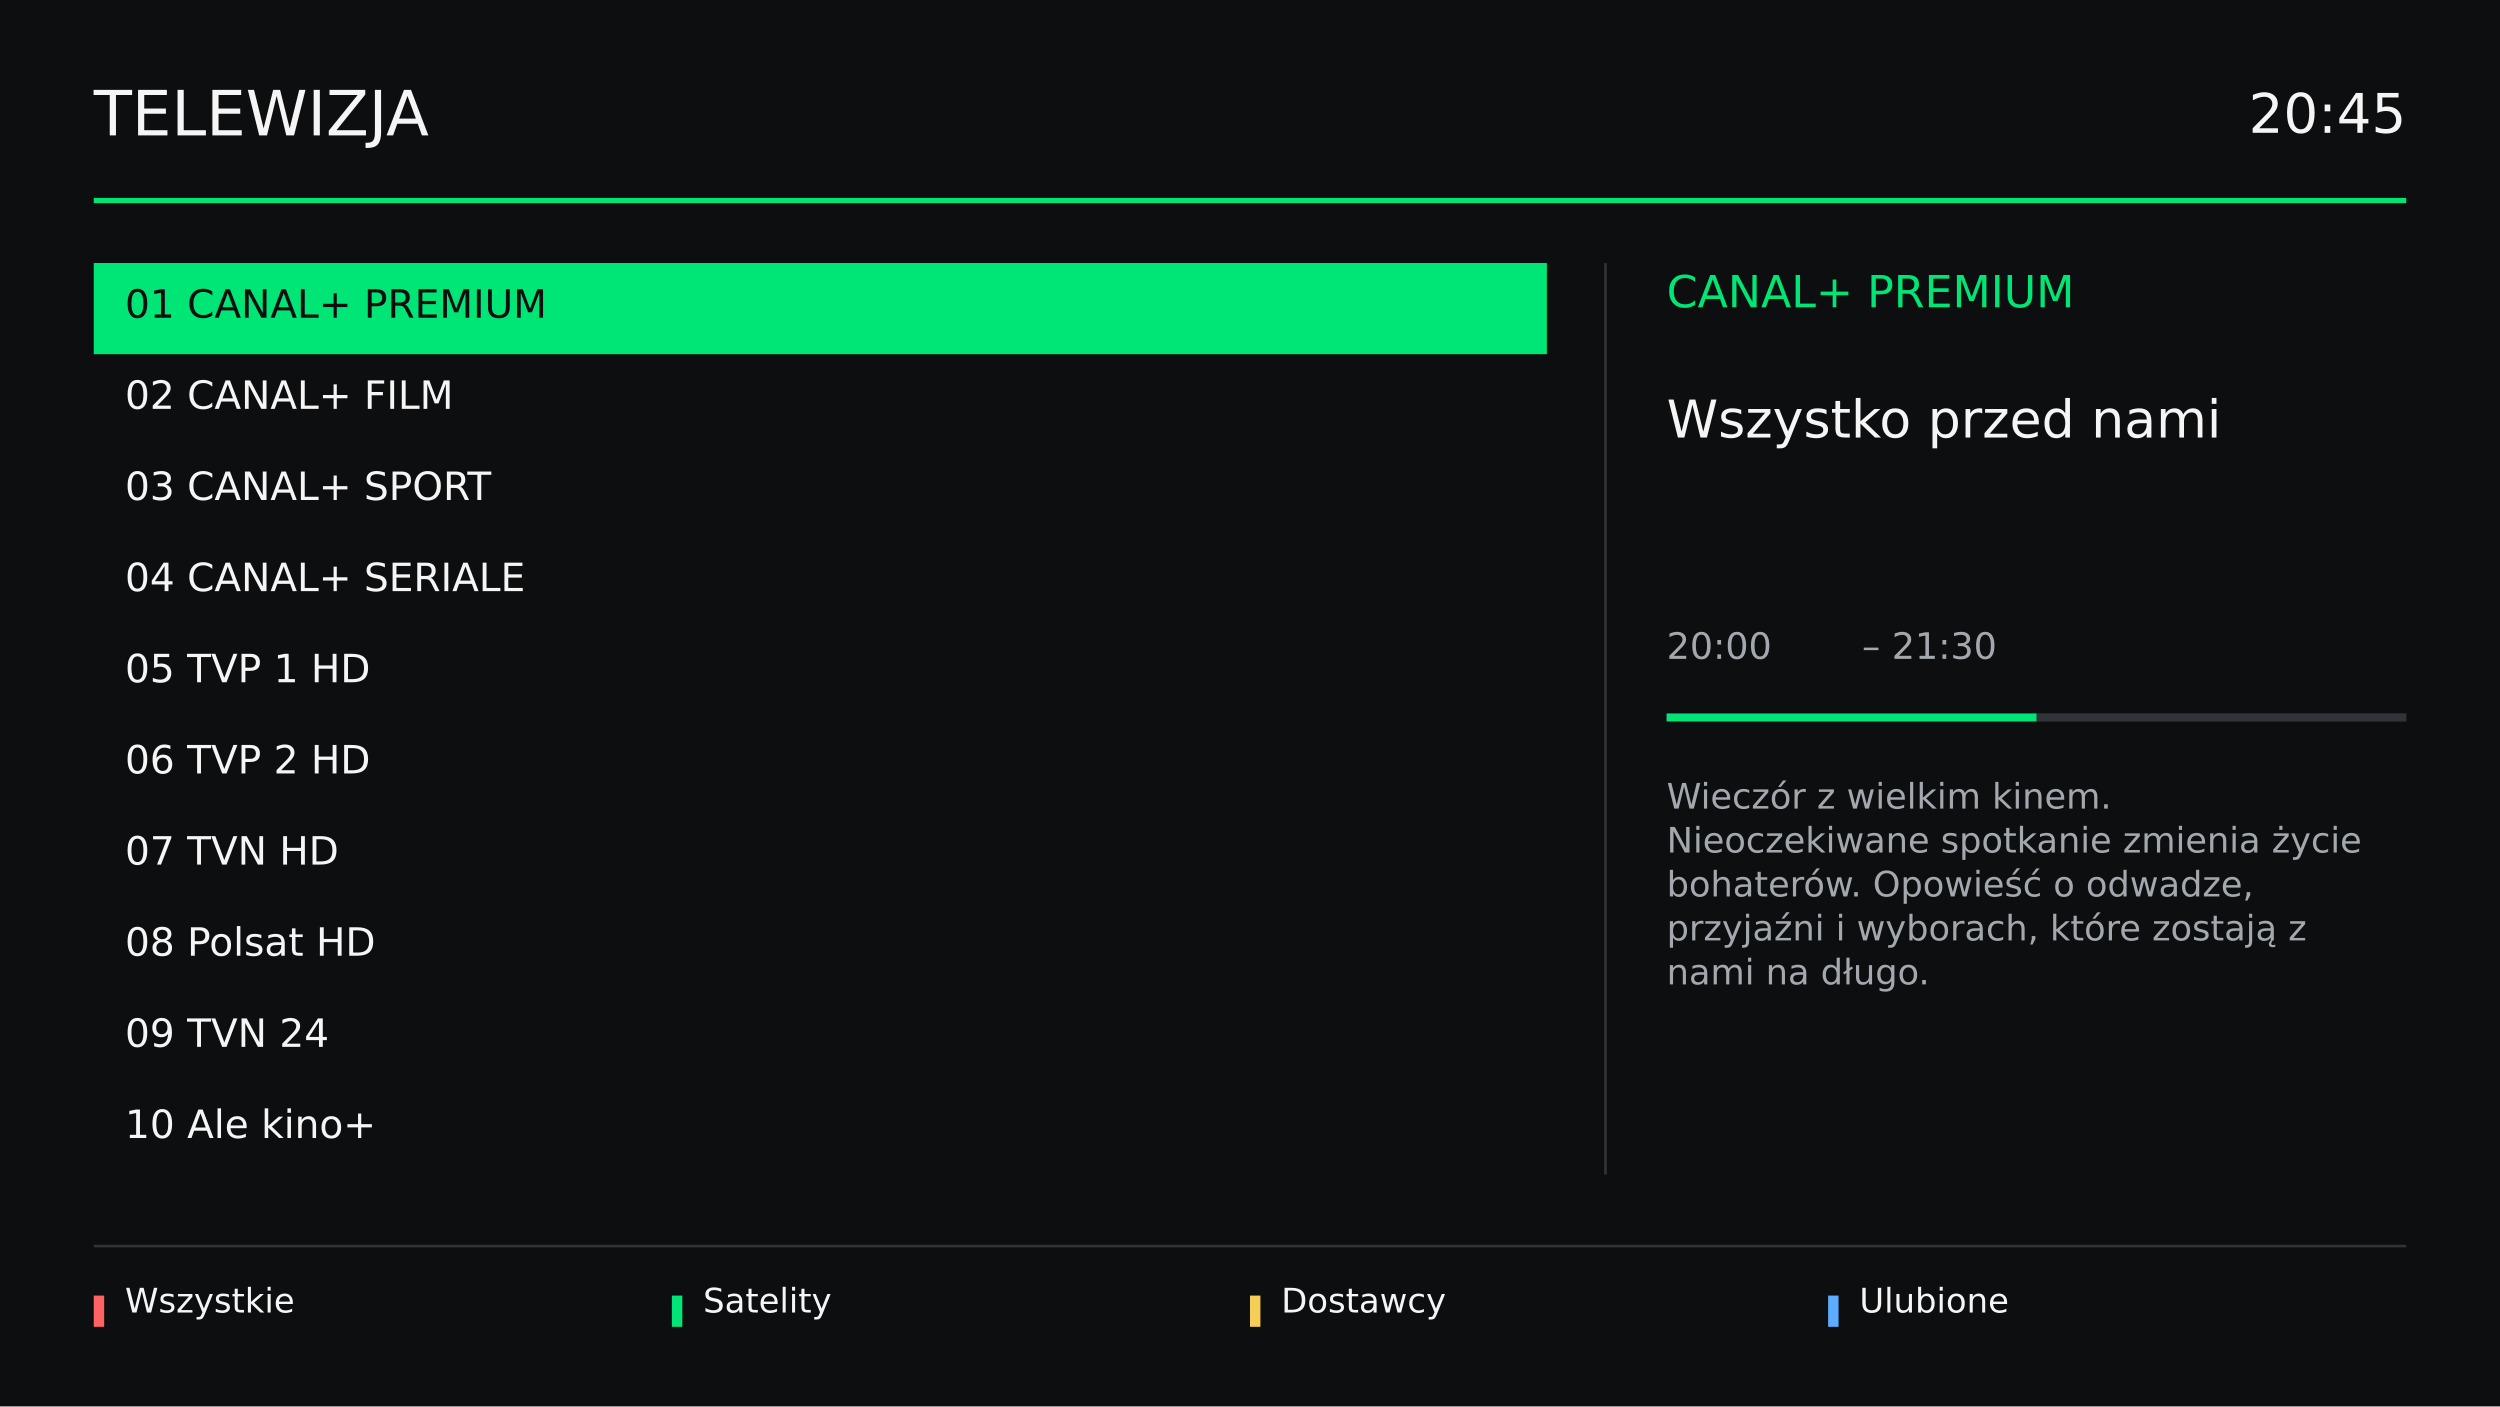
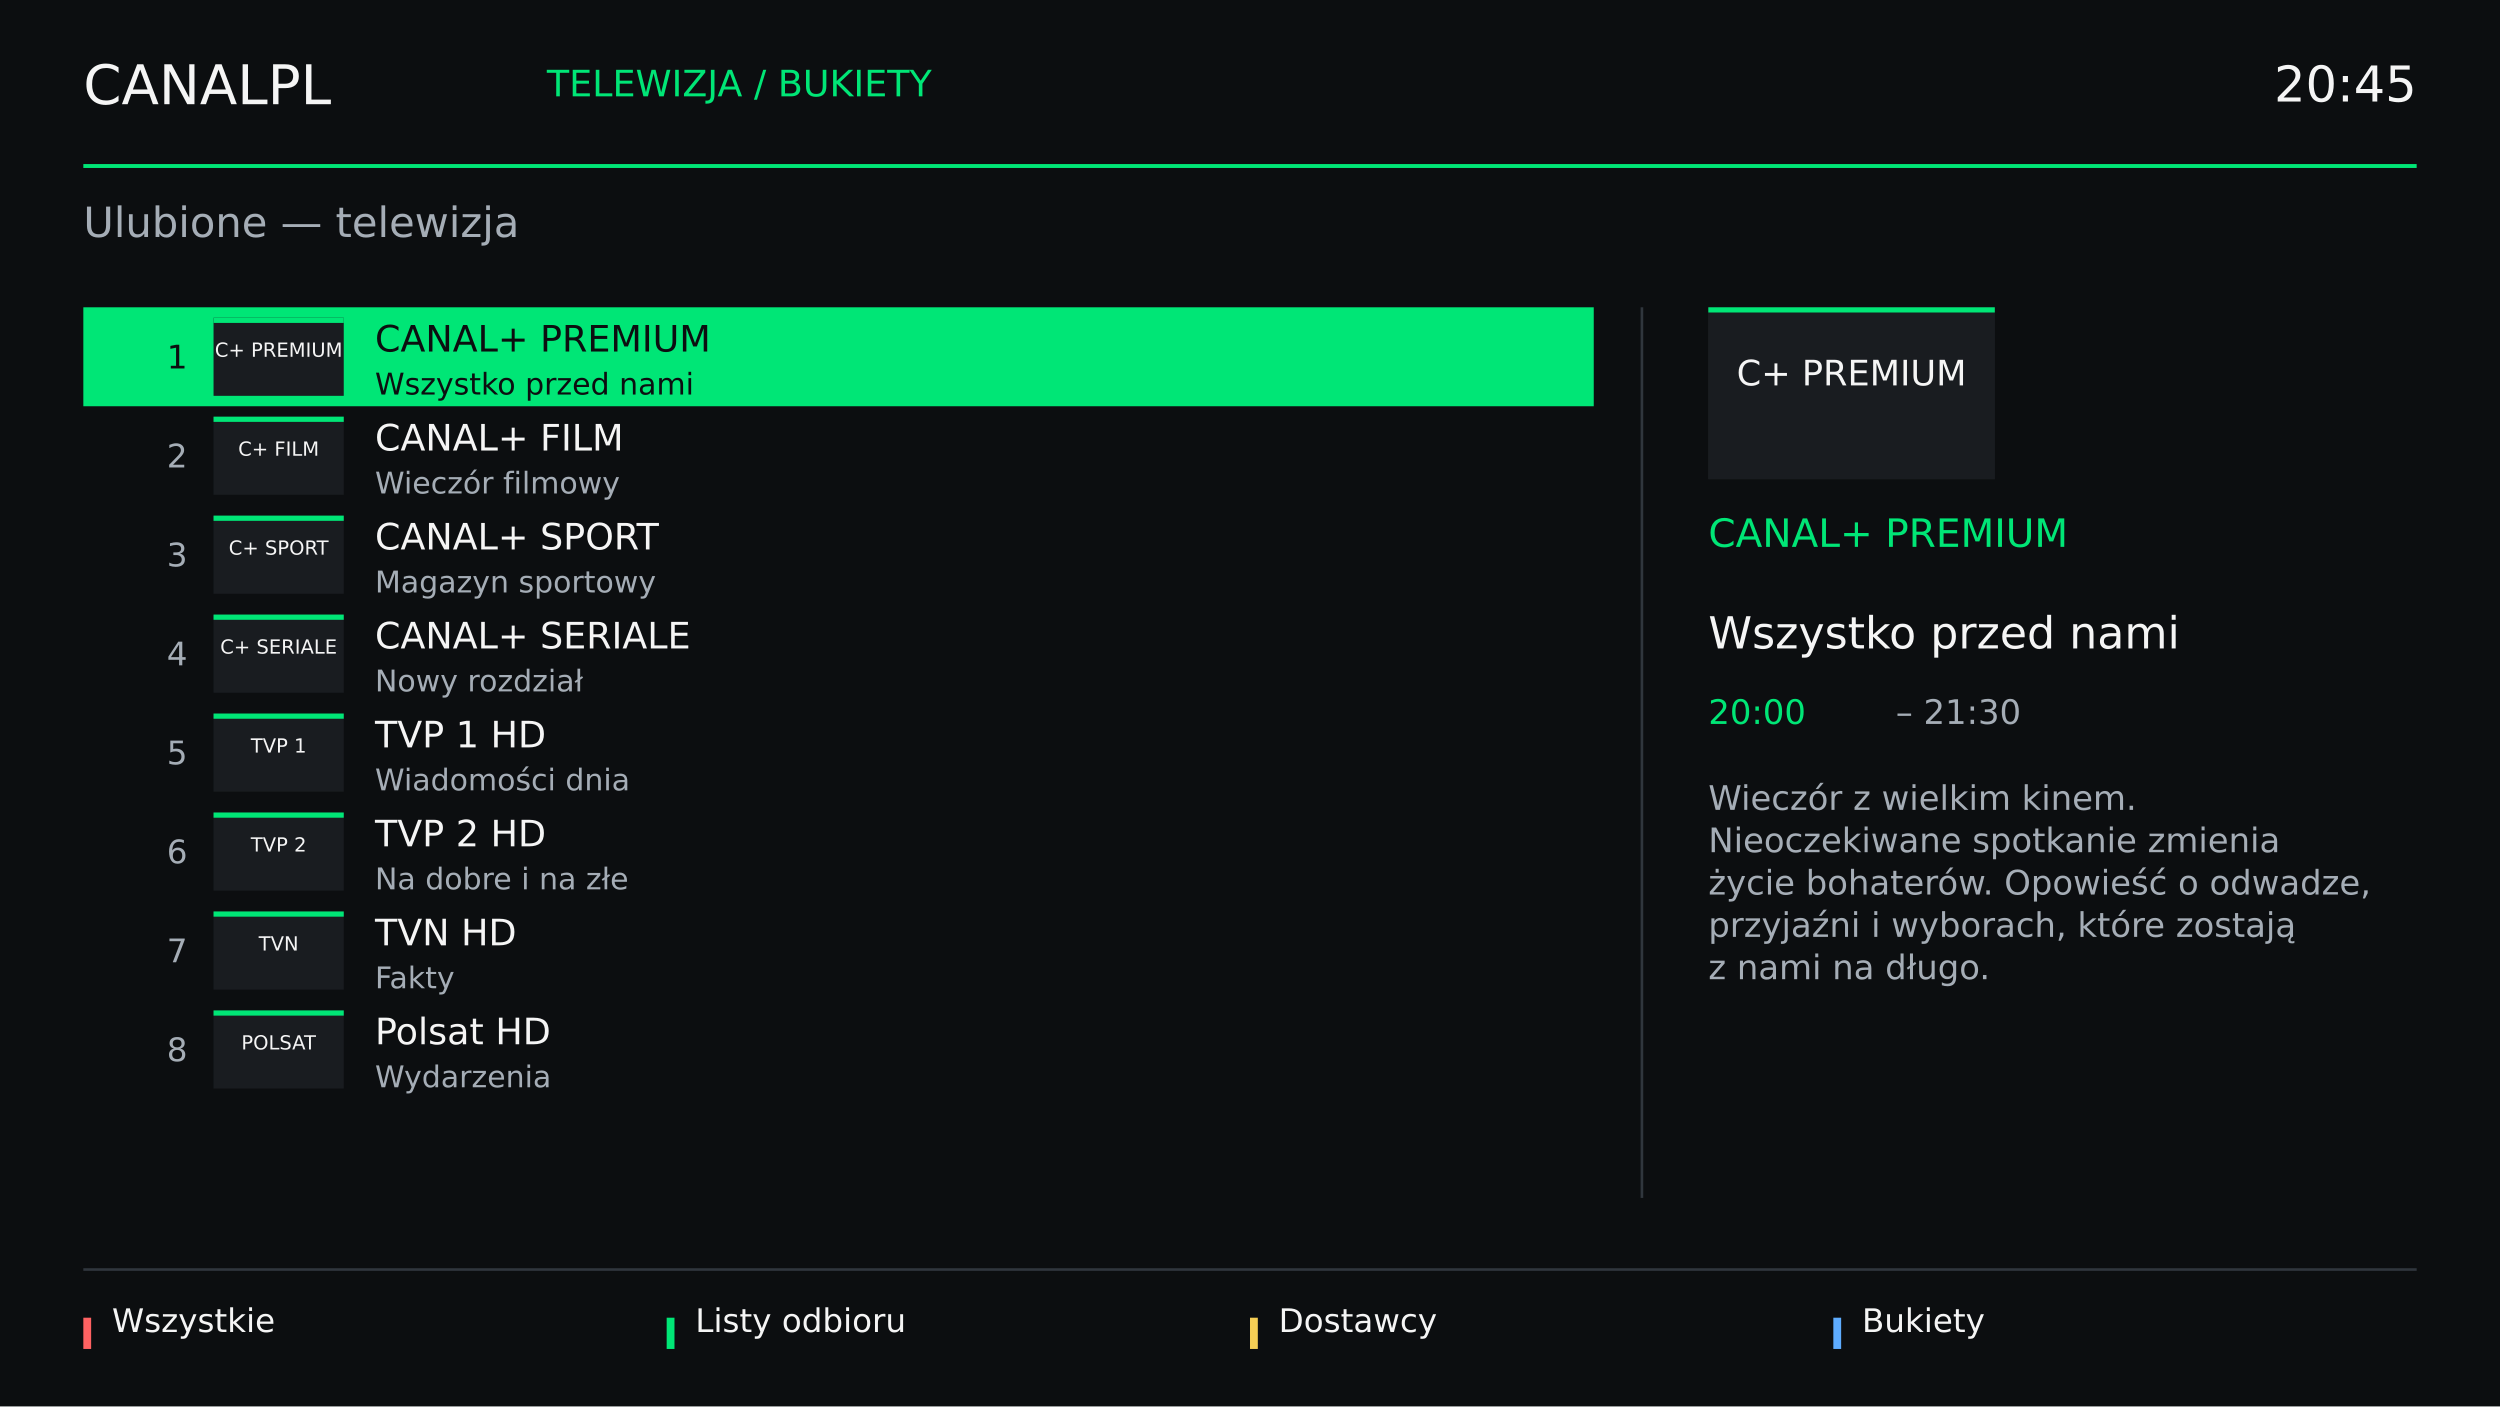
<svg xmlns="http://www.w3.org/2000/svg" width="1920" height="1080" viewBox="0 0 1920 1080">
  <g font-family="DejaVu Sans, sans-serif">
    <rect x="0" y="0" width="1920" height="1080" fill="#20282c" />
    <rect x="0" y="0" width="1920" height="1080" fill="#0c0e10" />
-     <text x="72" y="104.0" font-size="48" fill="#f5f5f5" text-anchor="start">TELEWIZJA</text>
-     <text x="1848" y="102.0" font-size="42" fill="#f5f5f5" text-anchor="end">20:45</text>
-     <rect x="72" y="152" width="1776" height="4" fill="#00e676" />
-     <rect x="72" y="202" width="1116" height="700" fill="#0c0e10" />
-     <rect x="72" y="202" width="1116" height="70" fill="#00e676" />
-     <text x="96" y="244.0" font-size="30" fill="#0c0e10" text-anchor="start">01   CANAL+ PREMIUM</text>
-     <text x="96" y="314.0" font-size="30" fill="#f5f5f5" text-anchor="start">02   CANAL+ FILM</text>
-     <text x="96" y="384.0" font-size="30" fill="#f5f5f5" text-anchor="start">03   CANAL+ SPORT</text>
-     <text x="96" y="454.0" font-size="30" fill="#f5f5f5" text-anchor="start">04   CANAL+ SERIALE</text>
-     <text x="96" y="524.0" font-size="30" fill="#f5f5f5" text-anchor="start">05   TVP 1 HD</text>
-     <text x="96" y="594.0" font-size="30" fill="#f5f5f5" text-anchor="start">06   TVP 2 HD</text>
-     <text x="96" y="664.0" font-size="30" fill="#f5f5f5" text-anchor="start">07   TVN HD</text>
-     <text x="96" y="734.0" font-size="30" fill="#f5f5f5" text-anchor="start">08   Polsat HD</text>
-     <text x="96" y="804.0" font-size="30" fill="#f5f5f5" text-anchor="start">09   TVN 24</text>
-     <text x="96" y="874.0" font-size="30" fill="#f5f5f5" text-anchor="start">10   Ale kino+</text>
-     <rect x="1232" y="202" width="2" height="700" fill="#303438" />
-     <text x="1280" y="236.0" font-size="34" fill="#00e676" text-anchor="start">CANAL+ PREMIUM</text>
-     <text x="1280" y="336.0" font-size="40" fill="#f5f5f5" text-anchor="start">Wszystko przed nami</text>
-     <text x="1280" y="506.0" font-size="28" fill="#a3a8ae" text-anchor="start">20:00</text>
-     <text x="1430" y="506.0" font-size="28" fill="#a3a8ae" text-anchor="start">– 21:30</text>
-     <rect x="1280" y="548" width="568" height="6" fill="#303438" />
-     <rect x="1280" y="548" width="568" height="6" fill="#303438" />
-     <rect x="1280" y="548" width="284" height="6" fill="#00e676" />
-     <text x="1280" y="621.0" font-size="27" fill="#a3a8ae" text-anchor="start">Wieczór z wielkim kinem.</text>
-     <text x="1280" y="654.75" font-size="27" fill="#a3a8ae" text-anchor="start">Nieoczekiwane spotkanie zmienia życie</text>
-     <text x="1280" y="688.5" font-size="27" fill="#a3a8ae" text-anchor="start">bohaterów. Opowieść o odwadze,</text>
-     <text x="1280" y="722.25" font-size="27" fill="#a3a8ae" text-anchor="start">przyjaźni i wyborach, które zostają z</text>
-     <text x="1280" y="756.0" font-size="27" fill="#a3a8ae" text-anchor="start">nami na długo.</text>
-     <rect x="72" y="956" width="1776" height="2" fill="#303438" />
-     <rect x="72" y="995" width="8" height="24" fill="#ff6262" />
-     <text x="96" y="1008.0" font-size="26" fill="#f5f5f5" text-anchor="start">Wszystkie</text>
-     <rect x="516" y="995" width="8" height="24" fill="#00e676" />
-     <text x="540" y="1008.0" font-size="26" fill="#f5f5f5" text-anchor="start">Satelity</text>
-     <rect x="960" y="995" width="8" height="24" fill="#f5ce55" />
-     <text x="984" y="1008.0" font-size="26" fill="#f5f5f5" text-anchor="start">Dostawcy</text>
-     <rect x="1404" y="995" width="8" height="24" fill="#5eacff" />
-     <text x="1428" y="1008.0" font-size="26" fill="#f5f5f5" text-anchor="start">Ulubione</text>
+     <text x="64" y="80.0" font-size="42" fill="#f5f5f5" text-anchor="start">CANALPL</text>
+     <text x="420" y="74.0" font-size="28" fill="#00e676" text-anchor="start">TELEWIZJA / BUKIETY</text>
+     <text x="1856" y="78.0" font-size="38" fill="#f5f5f5" text-anchor="end">20:45</text>
+     <rect x="64" y="126" width="1792" height="3" fill="#00e676" />
+     <text x="64" y="182.0" font-size="32" fill="#a5adb6" text-anchor="start">Ulubione — telewizja</text>
+     <rect x="64" y="974" width="1792" height="2" fill="#30363d" />
+     <rect x="64" y="1012" width="6" height="24" fill="#ff6262" />
+     <text x="86" y="1023.0" font-size="25" fill="#f5f5f5" text-anchor="start">Wszystkie</text>
+     <rect x="512" y="1012" width="6" height="24" fill="#00e676" />
+     <text x="534" y="1023.0" font-size="25" fill="#f5f5f5" text-anchor="start">Listy odbioru</text>
+     <rect x="960" y="1012" width="6" height="24" fill="#f5ce55" />
+     <text x="982" y="1023.0" font-size="25" fill="#f5f5f5" text-anchor="start">Dostawcy</text>
+     <rect x="1408" y="1012" width="6" height="24" fill="#5eacff" />
+     <text x="1430" y="1023.0" font-size="25" fill="#f5f5f5" text-anchor="start">Bukiety</text>
+     <rect x="64" y="236" width="1160" height="684" fill="#0c0e10" />
+     <rect x="64" y="236" width="1160" height="76" fill="#00e676" />
+     <text x="144" y="283.0" font-size="25" fill="#0c0e10" text-anchor="end">1</text>
+     <rect x="164" y="244" width="100" height="60" fill="#191c20" />
+     <rect x="164" y="244" width="100" height="4" fill="#00e676" />
+     <text x="214.0" y="274.0" font-size="15" fill="#f5f5f5" text-anchor="middle">C+ PREMIUM</text>
+     <text x="288" y="270.0" font-size="28" fill="#0c0e10" text-anchor="start">CANAL+ PREMIUM</text>
+     <text x="288" y="303.0" font-size="23" fill="#0c0e10" text-anchor="start">Wszystko przed nami</text>
+     <text x="144" y="359.0" font-size="25" fill="#a5adb6" text-anchor="end">2</text>
+     <rect x="164" y="320" width="100" height="60" fill="#191c20" />
+     <rect x="164" y="320" width="100" height="4" fill="#00e676" />
+     <text x="214.0" y="350.0" font-size="15" fill="#f5f5f5" text-anchor="middle">C+ FILM</text>
+     <text x="288" y="346.0" font-size="28" fill="#f5f5f5" text-anchor="start">CANAL+ FILM</text>
+     <text x="288" y="379.0" font-size="23" fill="#a5adb6" text-anchor="start">Wieczór filmowy</text>
+     <text x="144" y="435.0" font-size="25" fill="#a5adb6" text-anchor="end">3</text>
+     <rect x="164" y="396" width="100" height="60" fill="#191c20" />
+     <rect x="164" y="396" width="100" height="4" fill="#00e676" />
+     <text x="214.0" y="426.0" font-size="15" fill="#f5f5f5" text-anchor="middle">C+ SPORT</text>
+     <text x="288" y="422.0" font-size="28" fill="#f5f5f5" text-anchor="start">CANAL+ SPORT</text>
+     <text x="288" y="455.0" font-size="23" fill="#a5adb6" text-anchor="start">Magazyn sportowy</text>
+     <text x="144" y="511.0" font-size="25" fill="#a5adb6" text-anchor="end">4</text>
+     <rect x="164" y="472" width="100" height="60" fill="#191c20" />
+     <rect x="164" y="472" width="100" height="4" fill="#00e676" />
+     <text x="214.0" y="502.0" font-size="15" fill="#f5f5f5" text-anchor="middle">C+ SERIALE</text>
+     <text x="288" y="498.0" font-size="28" fill="#f5f5f5" text-anchor="start">CANAL+ SERIALE</text>
+     <text x="288" y="531.0" font-size="23" fill="#a5adb6" text-anchor="start">Nowy rozdział</text>
+     <text x="144" y="587.0" font-size="25" fill="#a5adb6" text-anchor="end">5</text>
+     <rect x="164" y="548" width="100" height="60" fill="#191c20" />
+     <rect x="164" y="548" width="100" height="4" fill="#00e676" />
+     <text x="214.0" y="578.0" font-size="15" fill="#f5f5f5" text-anchor="middle">TVP 1</text>
+     <text x="288" y="574.0" font-size="28" fill="#f5f5f5" text-anchor="start">TVP 1 HD</text>
+     <text x="288" y="607.0" font-size="23" fill="#a5adb6" text-anchor="start">Wiadomości dnia</text>
+     <text x="144" y="663.0" font-size="25" fill="#a5adb6" text-anchor="end">6</text>
+     <rect x="164" y="624" width="100" height="60" fill="#191c20" />
+     <rect x="164" y="624" width="100" height="4" fill="#00e676" />
+     <text x="214.0" y="654.0" font-size="15" fill="#f5f5f5" text-anchor="middle">TVP 2</text>
+     <text x="288" y="650.0" font-size="28" fill="#f5f5f5" text-anchor="start">TVP 2 HD</text>
+     <text x="288" y="683.0" font-size="23" fill="#a5adb6" text-anchor="start">Na dobre i na złe</text>
+     <text x="144" y="739.0" font-size="25" fill="#a5adb6" text-anchor="end">7</text>
+     <rect x="164" y="700" width="100" height="60" fill="#191c20" />
+     <rect x="164" y="700" width="100" height="4" fill="#00e676" />
+     <text x="214.0" y="730.0" font-size="15" fill="#f5f5f5" text-anchor="middle">TVN</text>
+     <text x="288" y="726.0" font-size="28" fill="#f5f5f5" text-anchor="start">TVN HD</text>
+     <text x="288" y="759.0" font-size="23" fill="#a5adb6" text-anchor="start">Fakty</text>
+     <text x="144" y="815.0" font-size="25" fill="#a5adb6" text-anchor="end">8</text>
+     <rect x="164" y="776" width="100" height="60" fill="#191c20" />
+     <rect x="164" y="776" width="100" height="4" fill="#00e676" />
+     <text x="214.0" y="806.0" font-size="15" fill="#f5f5f5" text-anchor="middle">POLSAT</text>
+     <text x="288" y="802.0" font-size="28" fill="#f5f5f5" text-anchor="start">Polsat HD</text>
+     <text x="288" y="835.0" font-size="23" fill="#a5adb6" text-anchor="start">Wydarzenia</text>
+     <rect x="1260" y="236" width="2" height="684" fill="#30363d" />
+     <rect x="1312" y="236" width="220" height="132" fill="#191c20" />
+     <rect x="1312" y="236" width="220" height="132" fill="#191c20" />
+     <rect x="1312" y="236" width="220" height="4" fill="#00e676" />
+     <text x="1422.0" y="296.0" font-size="27" fill="#f5f5f5" text-anchor="middle">C+ PREMIUM</text>
+     <text x="1312" y="420.0" font-size="30" fill="#00e676" text-anchor="start">CANAL+ PREMIUM</text>
+     <text x="1312" y="498.0" font-size="34" fill="#f5f5f5" text-anchor="start">Wszystko przed nami</text>
+     <text x="1312" y="556.0" font-size="26" fill="#00e676" text-anchor="start">20:00</text>
+     <text x="1456" y="556.0" font-size="26" fill="#a5adb6" text-anchor="start">– 21:30</text>
+     <text x="1312" y="622.0" font-size="26" fill="#a5adb6" text-anchor="start">Wieczór z wielkim kinem.</text>
+     <text x="1312" y="654.5" font-size="26" fill="#a5adb6" text-anchor="start">Nieoczekiwane spotkanie zmienia</text>
+     <text x="1312" y="687.0" font-size="26" fill="#a5adb6" text-anchor="start">życie bohaterów. Opowieść o odwadze,</text>
+     <text x="1312" y="719.5" font-size="26" fill="#a5adb6" text-anchor="start">przyjaźni i wyborach, które zostają</text>
+     <text x="1312" y="752.0" font-size="26" fill="#a5adb6" text-anchor="start">z nami na długo.</text>
  </g>
</svg>
